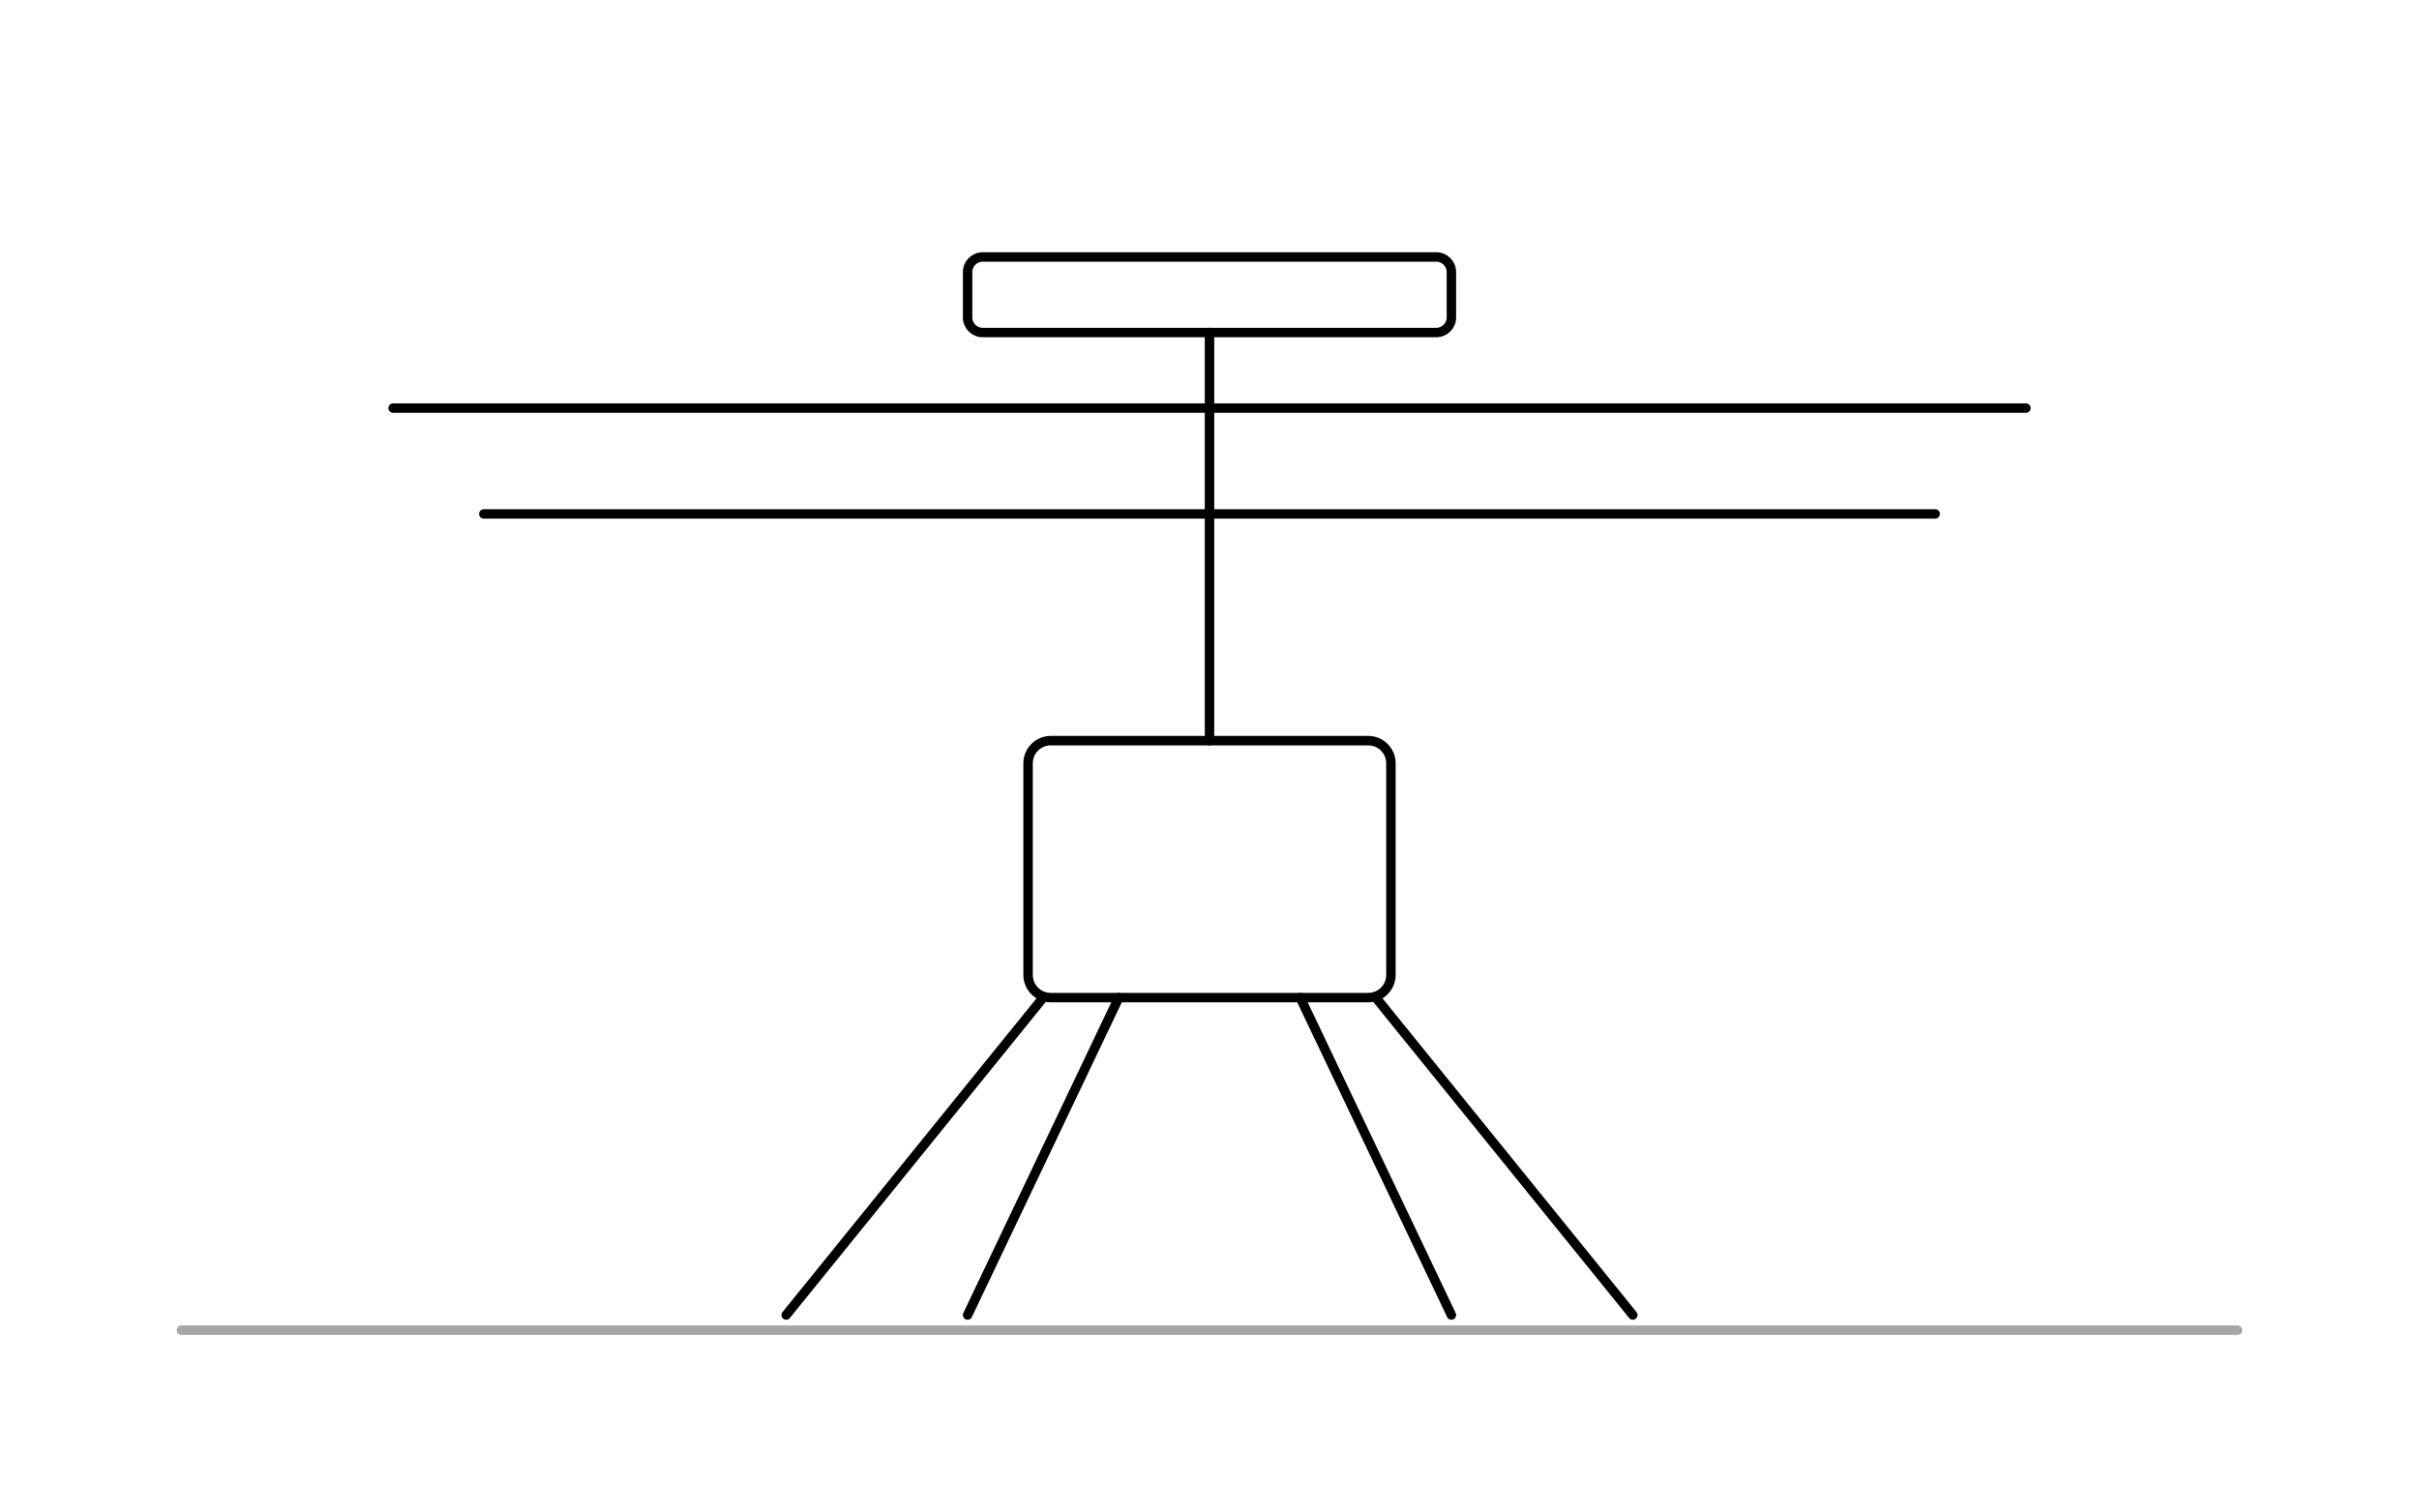
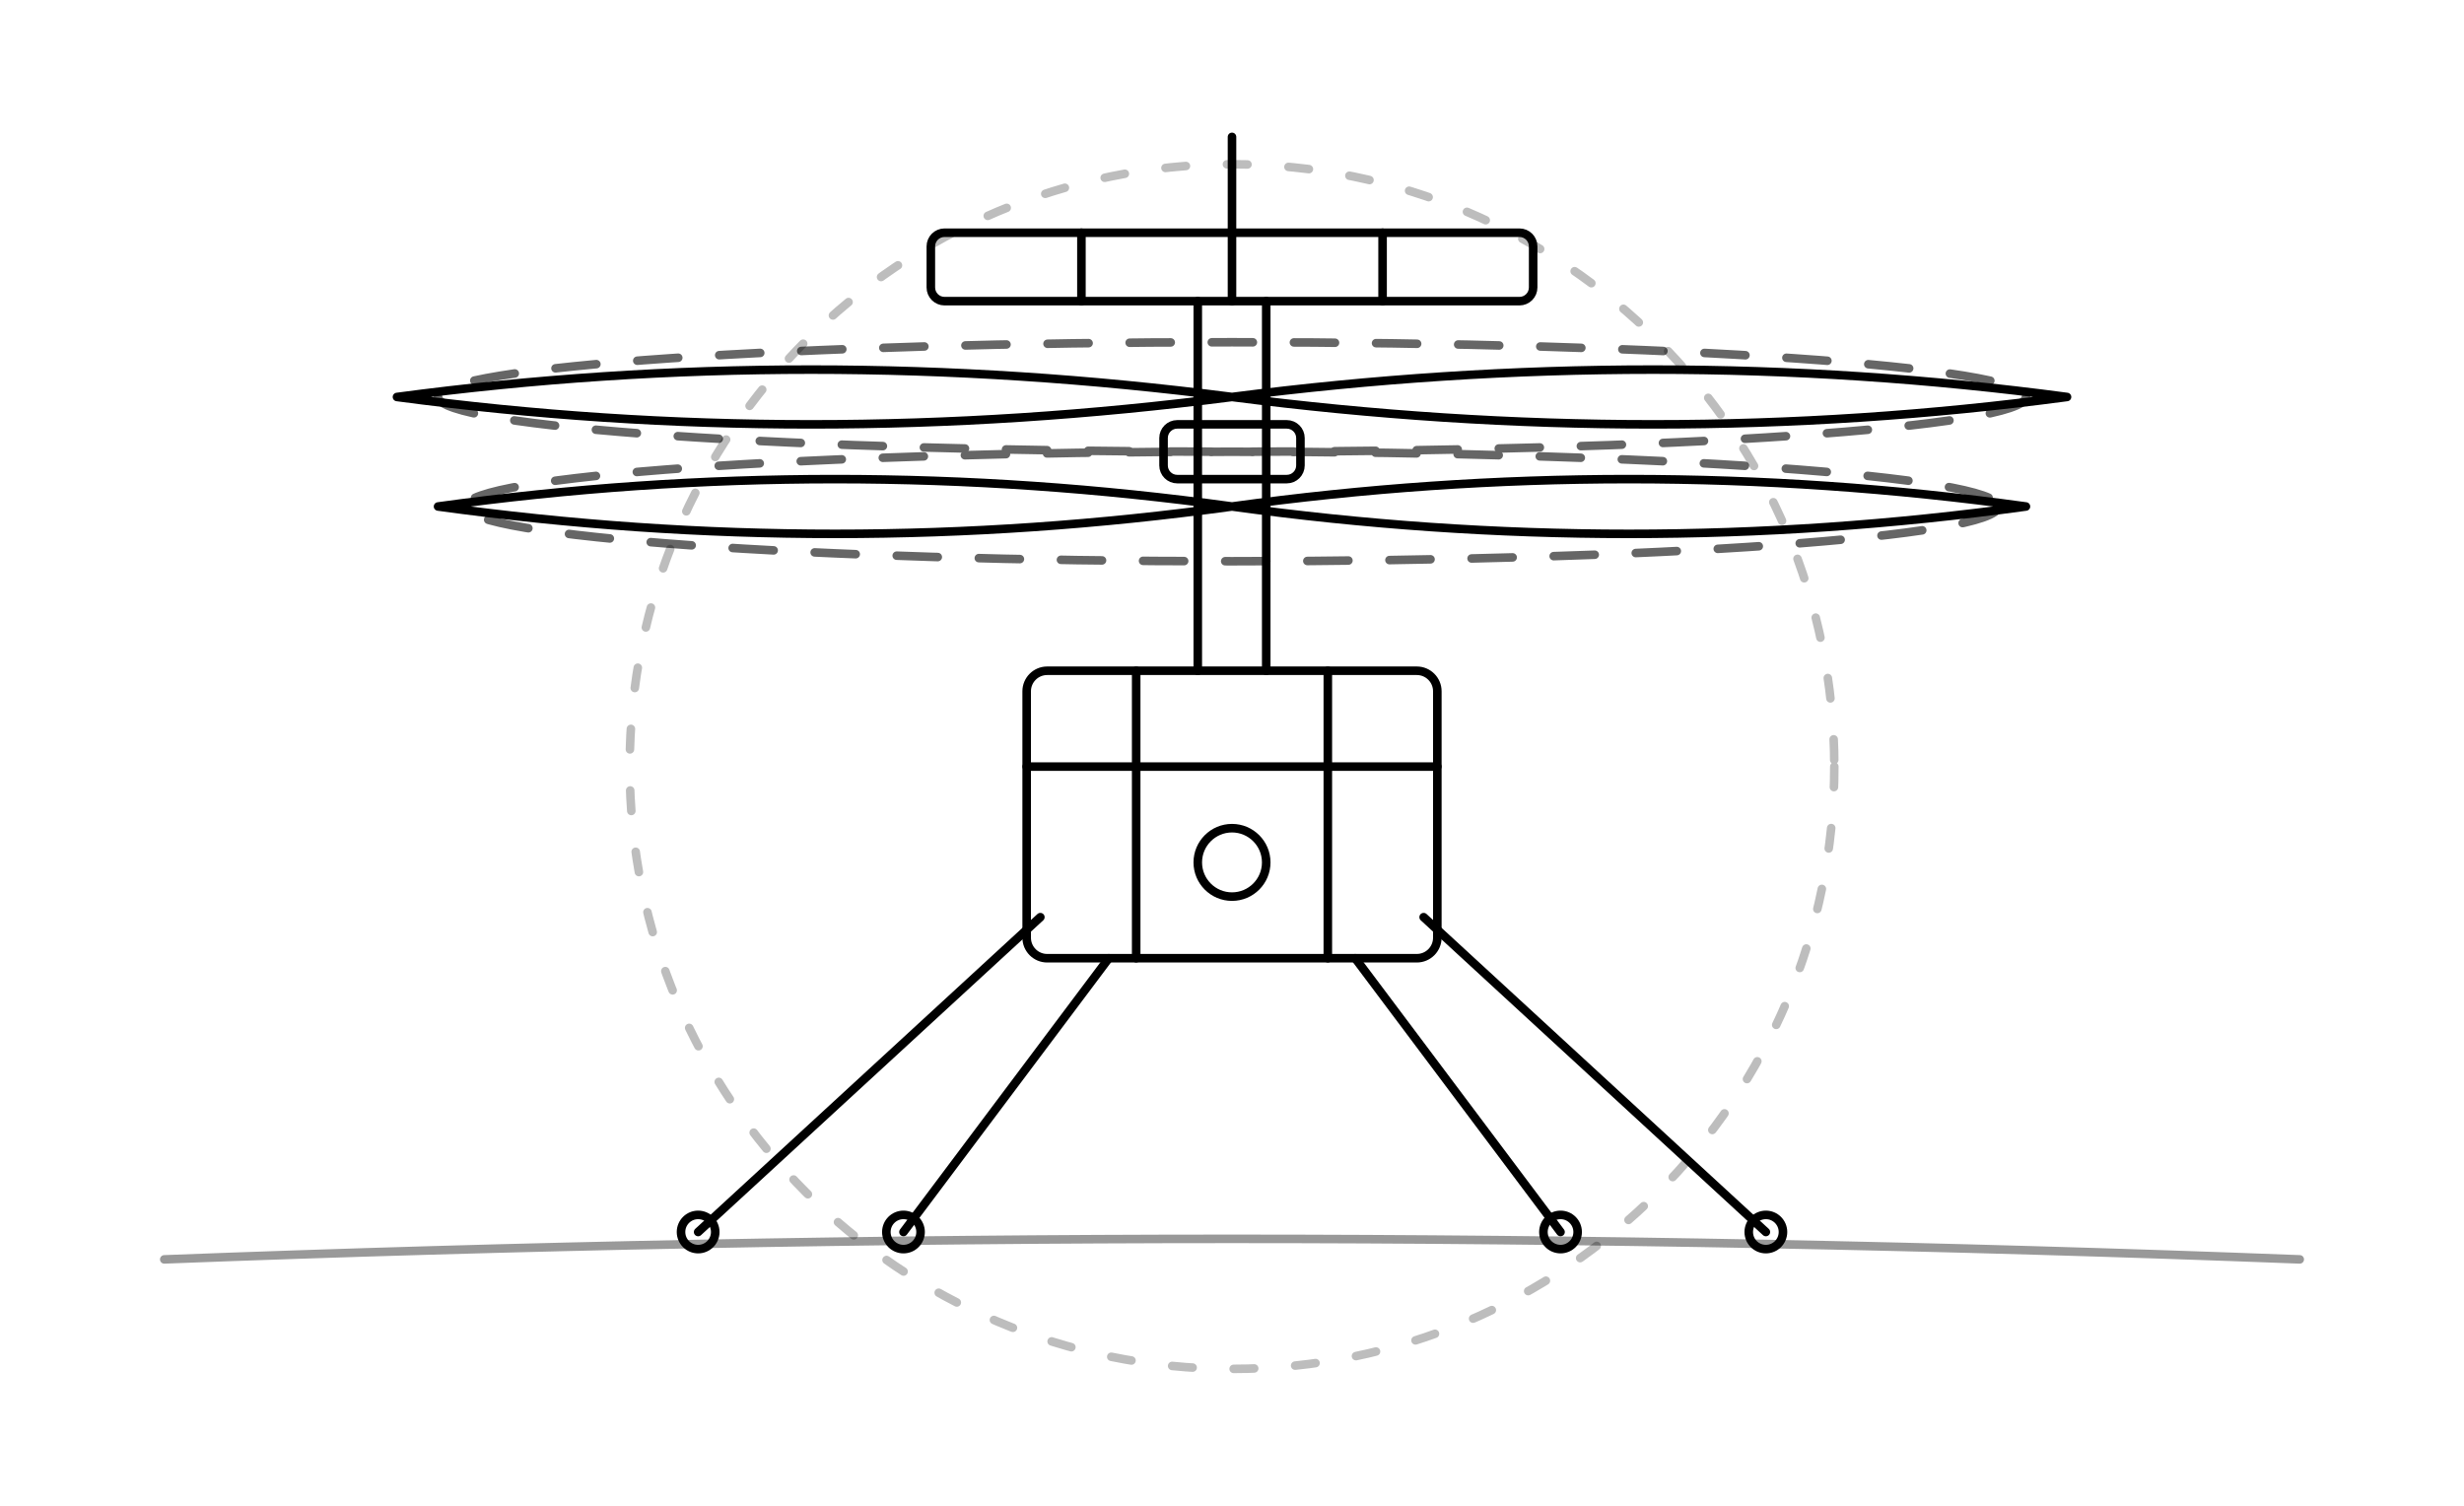
- <svg xmlns="http://www.w3.org/2000/svg" viewBox="0 0 320 200" fill="none" stroke="currentColor" stroke-width="1.25" stroke-linecap="round" stroke-linejoin="round" role="img" aria-labelledby="t-ing">
-   <rect x="128" y="34" width="64" height="10" rx="2" />
-   <path d="M52 54 L268 54" />
-   <path d="M64 68 L256 68" />
-   <path d="M160 44 L160 98" />
-   <rect x="136" y="98" width="48" height="34" rx="3" />
-   <path d="M138 132 L104 174 M148 132 L128 174 M172 132 L192 174 M182 132 L216 174" />
-   <path d="M24 176 L296 176" opacity="0.35" />
+ <svg xmlns="http://www.w3.org/2000/svg" viewBox="0 0 360 220" fill="none" stroke="currentColor" stroke-width="1.25" stroke-linecap="round" stroke-linejoin="round" role="img" aria-labelledby="t-ing">
+   <g class="svg-orbit" opacity="0.26">
+     <circle class="svg-dashed" cx="180" cy="112" r="88" stroke-dasharray="3 6" />
+   </g>
+   <g class="svg-signal" opacity="0.6">
+     <ellipse cx="180" cy="58" rx="116" ry="8" stroke-dasharray="6 6" />
+     <ellipse cx="180" cy="74" rx="112" ry="8" stroke-dasharray="6 6" />
+   </g>
+   <g class="svg-craft">
+     <path d="M180 20 L180 34" />
+     <rect x="136" y="34" width="88" height="10" rx="2" />
+     <path d="M158 34 L158 44 M180 34 L180 44 M202 34 L202 44" />
+     <path d="M58 58 Q118 50 180 58 Q242 66 302 58 Q242 50 180 58 Q118 66 58 58 Z" />
+     <path d="M64 74 Q122 82 180 74 Q238 66 296 74 Q238 82 180 74 Q122 66 64 74 Z" />
+     <path d="M175 44 L175 98 M185 44 L185 98" />
+     <rect x="170" y="62" width="20" height="8" rx="2" />
+     <rect x="150" y="98" width="60" height="42" rx="3" />
+     <path d="M150 112 L210 112 M166 98 L166 140 M194 98 L194 140" />
+     <circle cx="180" cy="126" r="5" />
+     <path d="M152 134 L102 180 M162 140 L132 180 M198 140 L228 180 M208 134 L258 180" />
+     <circle cx="102" cy="180" r="2.5" />
+     <circle cx="132" cy="180" r="2.5" />
+     <circle cx="228" cy="180" r="2.5" />
+     <circle cx="258" cy="180" r="2.5" />
+   </g>
+   <path d="M24 184 Q180 178 336 184" opacity="0.4" />
</svg>
